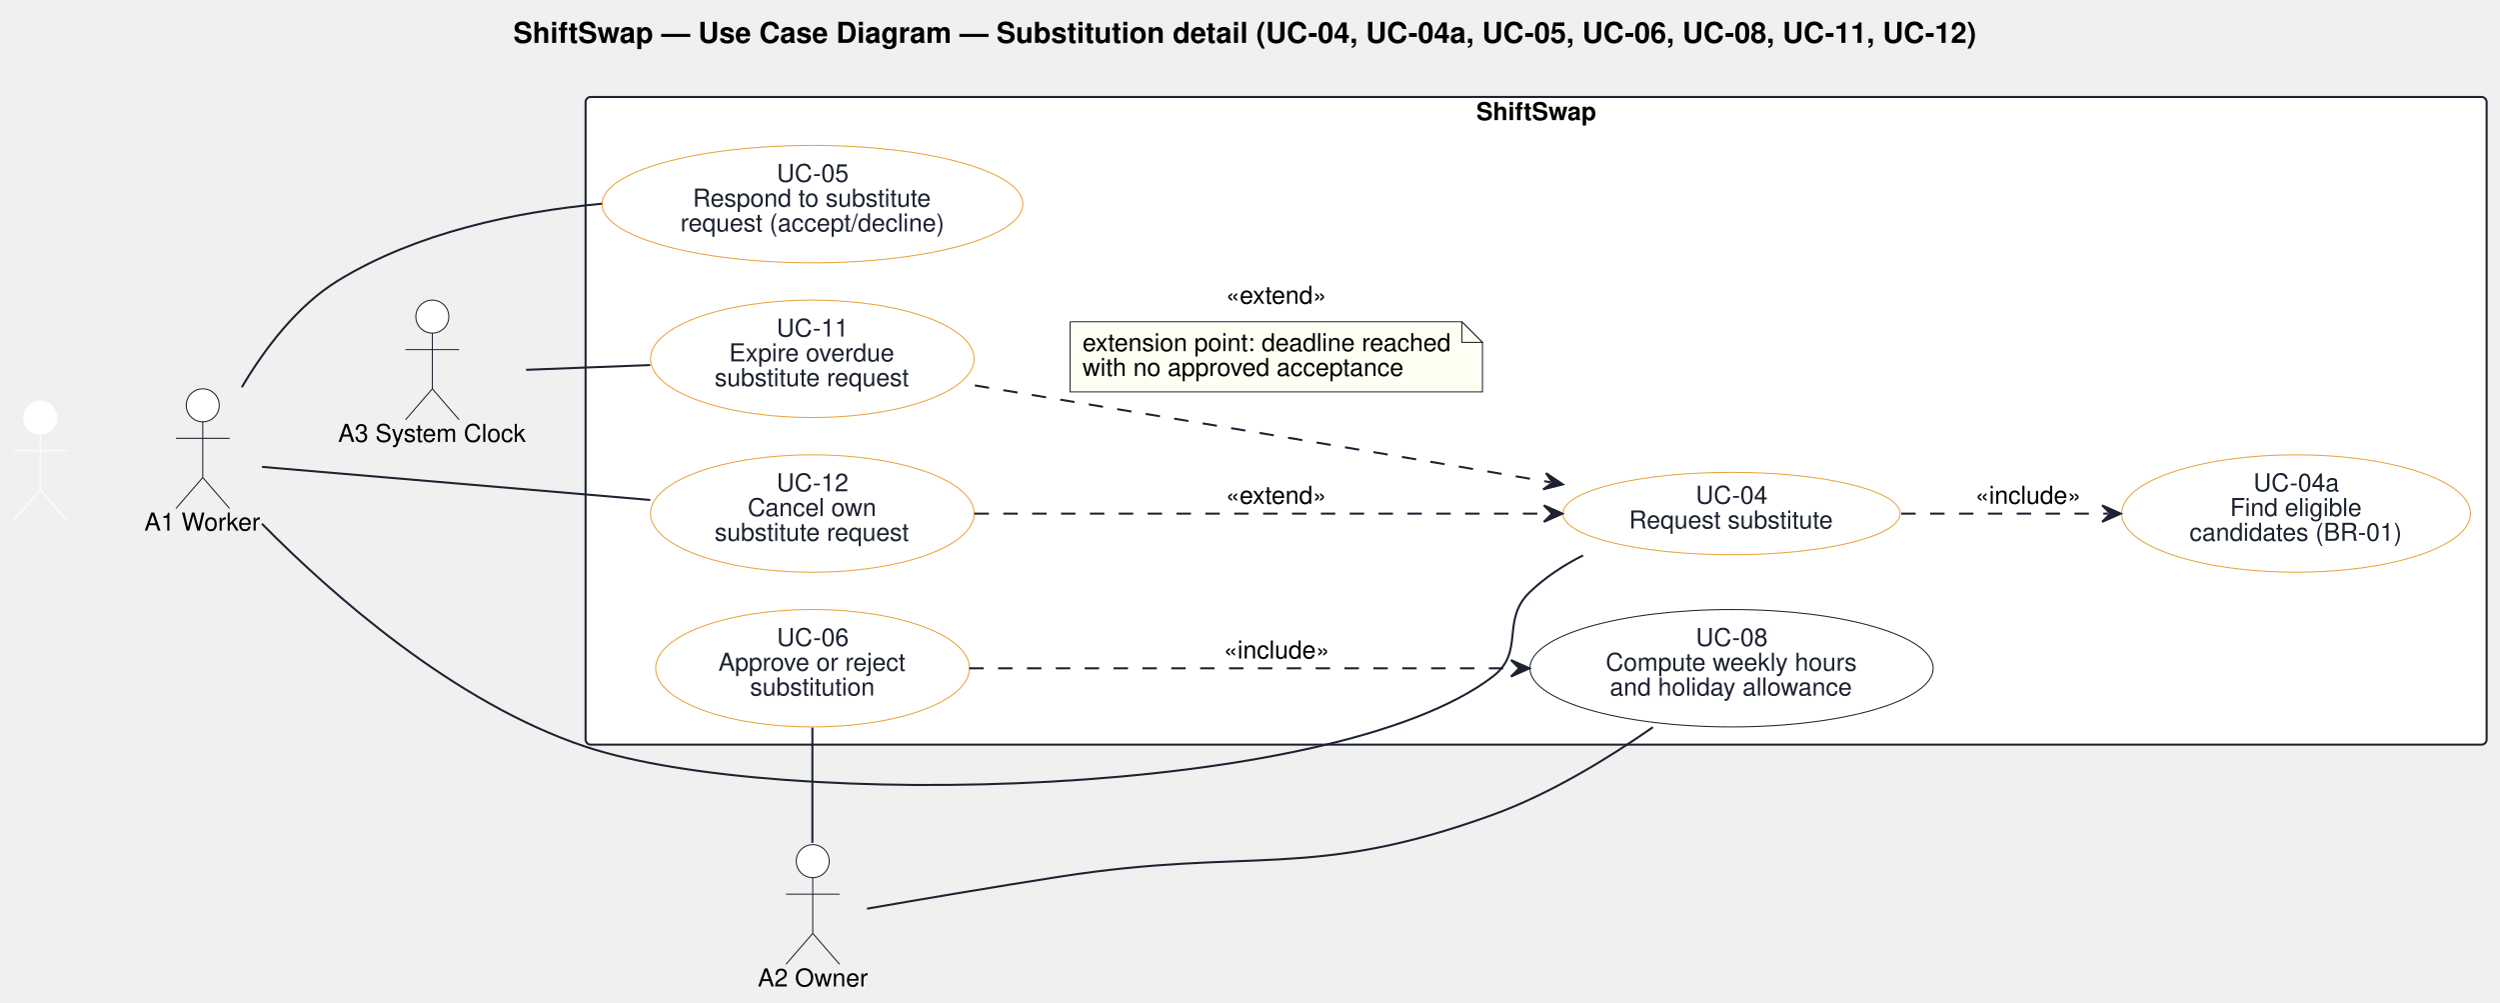
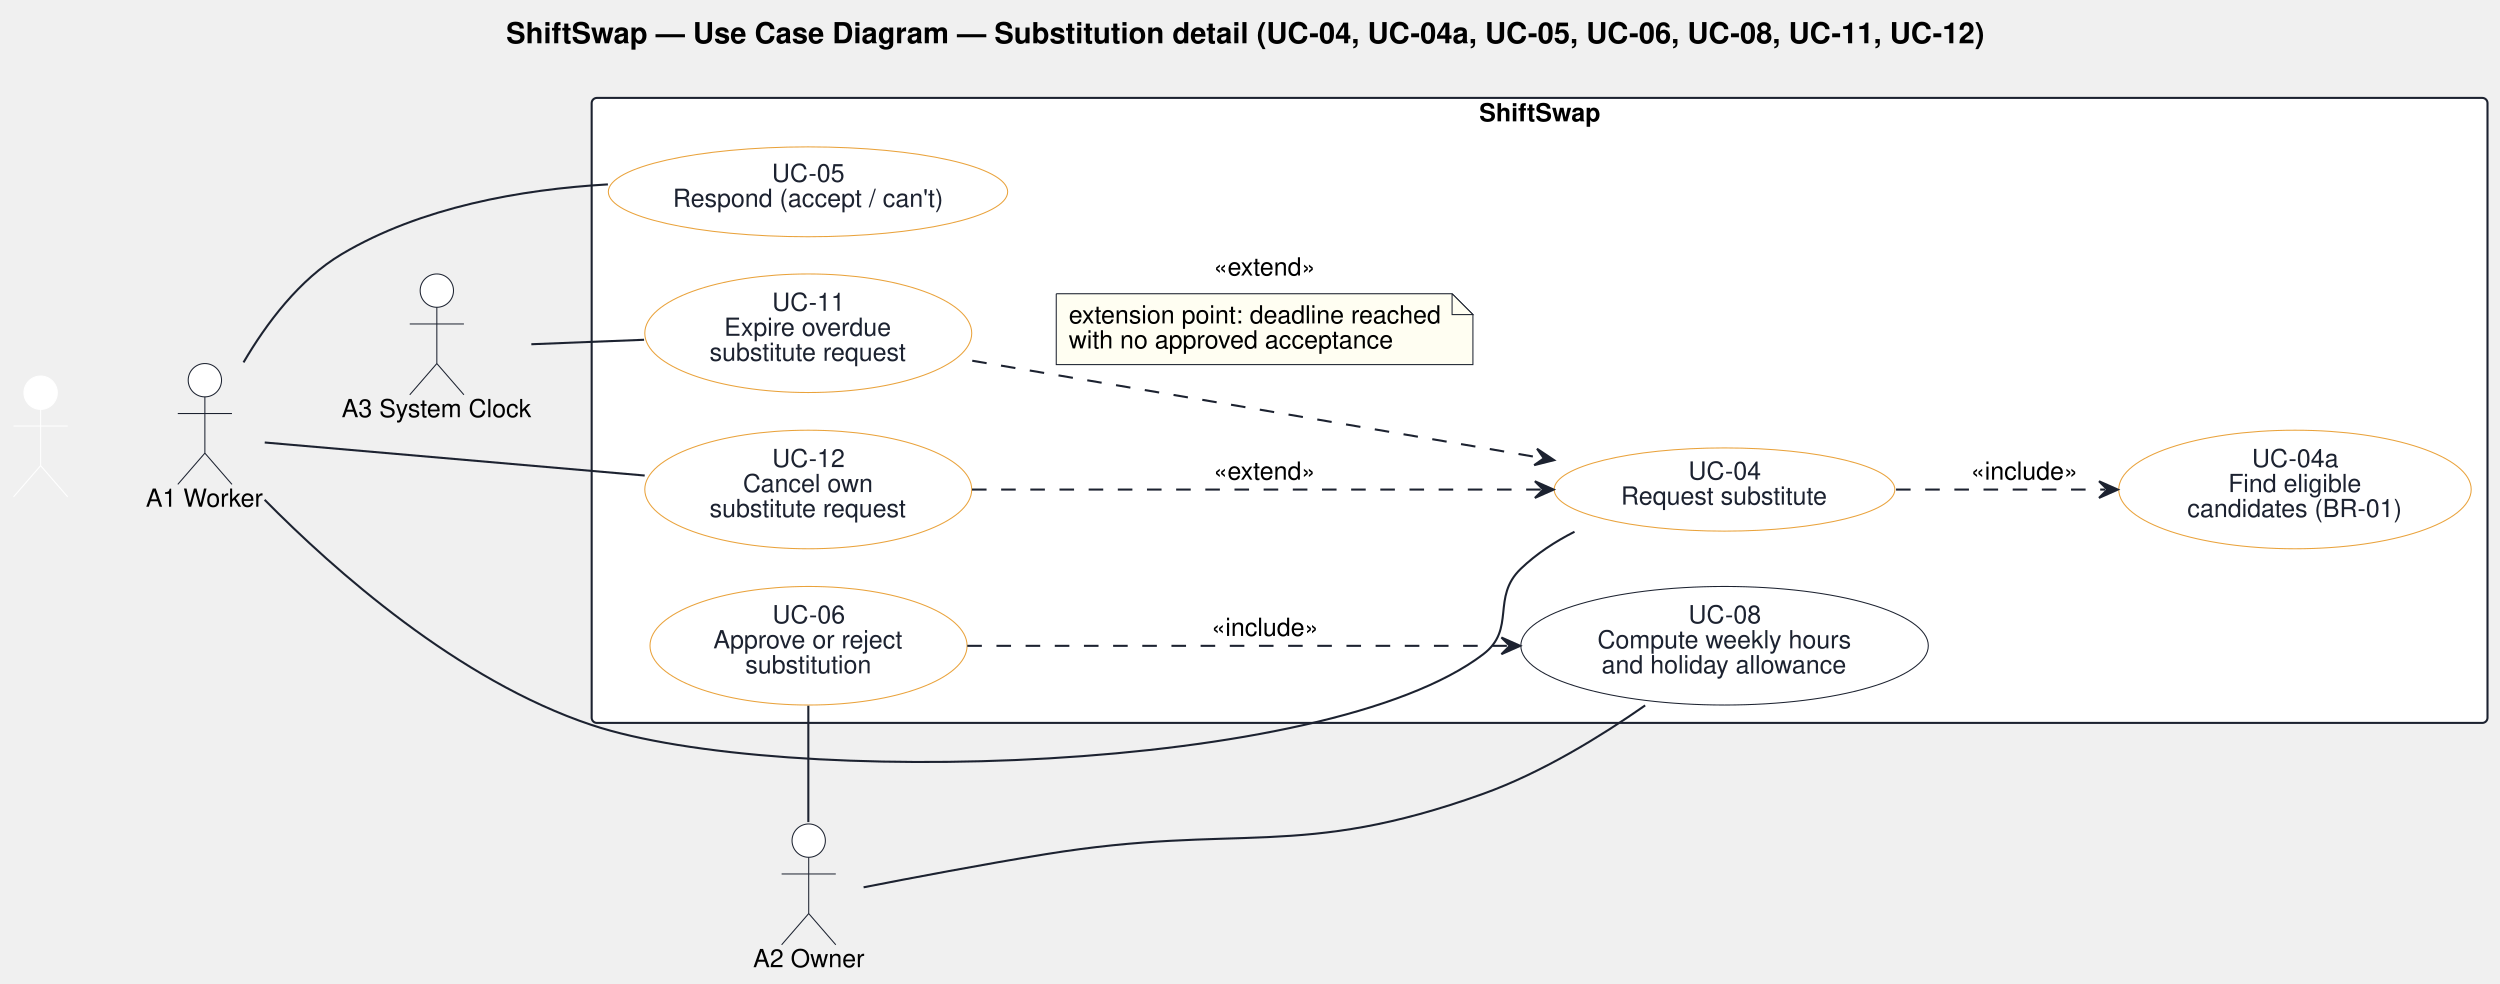
- <svg xmlns="http://www.w3.org/2000/svg" contentStyleType="text/css" data-diagram-type="DESCRIPTION" height="486px" preserveAspectRatio="none" style="width:1212px;height:486px;background:#FFFFFF;" version="1.1" viewBox="0 0 1212 486" width="1212px" zoomAndPan="magnify">
+ <svg xmlns="http://www.w3.org/2000/svg" contentStyleType="text/css" data-diagram-type="DESCRIPTION" height="472px" preserveAspectRatio="none" style="width:1200px;height:472px;background:#FFFFFF;" version="1.1" viewBox="0 0 1200 472" width="1200px" zoomAndPan="magnify">
  <defs />
  <g>
-     <text fill="#000000" font-family="Helvetica" font-size="14" font-weight="bold" lengthAdjust="spacing" textLength="707.144" x="248.928" y="20.78">ShiftSwap — Use Case Diagram — Substitution detail (UC-04, UC-04a, UC-05, UC-06, UC-08, UC-11, UC-12)</text>
+     <text fill="#000000" font-family="Helvetica" font-size="14" font-weight="bold" lengthAdjust="spacing" textLength="707.144" x="242.928" y="20.78">ShiftSwap — Use Case Diagram — Substitution detail (UC-04, UC-04a, UC-05, UC-06, UC-08, UC-11, UC-12)</text>
    <g class="cluster" data-entity="Boundary" data-source-line="44" data-uid="ent0007" id="cluster_Boundary">
-       <rect fill="#FFFFFF" height="314" rx="2.5" ry="2.5" style="stroke:#1C2230;stroke-width:1;" width="922" x="284" y="47" />
-       <text fill="#000000" font-family="Helvetica" font-size="12" font-weight="bold" lengthAdjust="spacing" textLength="58.002" x="715.999" y="58.24">ShiftSwap</text>
+       <rect fill="#FFFFFF" height="300" rx="2.5" ry="2.5" style="stroke:#1C2230;stroke-width:1;" width="910" x="284" y="47" />
+       <text fill="#000000" font-family="Helvetica" font-size="12" font-weight="bold" lengthAdjust="spacing" textLength="58.002" x="709.999" y="58.24">ShiftSwap</text>
    </g>
    <g class="entity" data-entity="Spacer" data-source-line="36" data-uid="ent0002" id="entity_Spacer">
-       <ellipse cx="19.5" cy="202.5" fill="#FFFFFF" rx="8" ry="8" style="stroke:#FFFFFF;stroke-width:0.5;" />
-       <path d="M19.5,210.5 L19.5,237.5 M6.5,218.5 L32.5,218.5 M19.5,237.5 L6.5,252.5 M19.5,237.5 L32.5,252.5" fill="none" style="stroke:#FFFFFF;stroke-width:0.5;" />
+       <ellipse cx="19.5" cy="188.5" fill="#FFFFFF" rx="8" ry="8" style="stroke:#FFFFFF;stroke-width:0.5;" />
+       <path d="M19.5,196.5 L19.5,223.5 M6.5,204.5 L32.5,204.5 M19.5,223.5 L6.5,238.5 M19.5,223.5 L32.5,238.5" fill="none" style="stroke:#FFFFFF;stroke-width:0.5;" />
    </g>
    <g class="entity" data-entity="A1" data-source-line="38" data-uid="ent0003" id="entity_A1">
-       <ellipse cx="98.339" cy="196.5" fill="#FFFFFF" rx="8" ry="8" style="stroke:#1C2230;stroke-width:0.5;" />
-       <path d="M98.339,204.5 L98.339,231.5 M85.339,212.5 L111.339,212.5 M98.339,231.5 L85.339,246.5 M98.339,231.5 L111.339,246.5" fill="none" style="stroke:#1C2230;stroke-width:0.5;" />
-       <text fill="#000000" font-family="Helvetica" font-size="12" lengthAdjust="spacing" textLength="56.678" x="70" y="257.24">A1 Worker</text>
+       <ellipse cx="98.339" cy="182.5" fill="#FFFFFF" rx="8" ry="8" style="stroke:#1C2230;stroke-width:0.5;" />
+       <path d="M98.339,190.5 L98.339,217.5 M85.339,198.5 L111.339,198.5 M98.339,217.5 L85.339,232.5 M98.339,217.5 L111.339,232.5" fill="none" style="stroke:#1C2230;stroke-width:0.5;" />
+       <text fill="#000000" font-family="Helvetica" font-size="12" lengthAdjust="spacing" textLength="56.678" x="70" y="243.24">A1 Worker</text>
    </g>
    <g class="entity" data-entity="A3" data-source-line="39" data-uid="ent0004" id="entity_A3">
-       <ellipse cx="209.68" cy="153.5" fill="#FFFFFF" rx="8" ry="8" style="stroke:#1C2230;stroke-width:0.5;" />
-       <path d="M209.68,161.5 L209.68,188.5 M196.68,169.5 L222.68,169.5 M209.68,188.5 L196.68,203.5 M209.68,188.5 L222.68,203.5" fill="none" style="stroke:#1C2230;stroke-width:0.5;" />
-       <text fill="#000000" font-family="Helvetica" font-size="12" lengthAdjust="spacing" textLength="91.359" x="164" y="214.24">A3 System Clock</text>
+       <ellipse cx="209.68" cy="139.5" fill="#FFFFFF" rx="8" ry="8" style="stroke:#1C2230;stroke-width:0.5;" />
+       <path d="M209.68,147.5 L209.68,174.5 M196.68,155.5 L222.68,155.5 M209.68,174.5 L196.68,189.5 M209.68,174.5 L222.68,189.5" fill="none" style="stroke:#1C2230;stroke-width:0.5;" />
+       <text fill="#000000" font-family="Helvetica" font-size="12" lengthAdjust="spacing" textLength="91.359" x="164" y="200.24">A3 System Clock</text>
    </g>
    <g class="entity" data-entity="A2" data-source-line="54" data-uid="ent0015" id="entity_A2">
-       <ellipse cx="394.178" cy="417.5" fill="#FFFFFF" rx="8" ry="8" style="stroke:#1C2230;stroke-width:0.5;" />
-       <path d="M394.178,425.5 L394.178,452.5 M381.178,433.5 L407.178,433.5 M394.178,452.5 L381.178,467.5 M394.178,452.5 L407.178,467.5" fill="none" style="stroke:#1C2230;stroke-width:0.5;" />
-       <text fill="#000000" font-family="Helvetica" font-size="12" lengthAdjust="spacing" textLength="53.355" x="367.5" y="478.24">A2 Owner</text>
+       <ellipse cx="388.178" cy="403.5" fill="#FFFFFF" rx="8" ry="8" style="stroke:#1C2230;stroke-width:0.5;" />
+       <path d="M388.178,411.5 L388.178,438.5 M375.178,419.5 L401.178,419.5 M388.178,438.5 L375.178,453.5 M388.178,438.5 L401.178,453.5" fill="none" style="stroke:#1C2230;stroke-width:0.5;" />
+       <text fill="#000000" font-family="Helvetica" font-size="12" lengthAdjust="spacing" textLength="53.355" x="361.5" y="464.24">A2 Owner</text>
    </g>
    <g class="entity" data-entity="UC11" data-source-line="45" data-uid="ent0008" id="entity_UC11">
-       <ellipse cx="393.964" cy="173.956" fill="#FFFFFF" rx="78.464" ry="28.456" style="stroke:#E9A23B;stroke-width:0.5;" />
-       <text fill="#1C2230" font-family="Helvetica" font-size="12" lengthAdjust="spacing" textLength="34.676" x="376.626" y="163.196">UC-11</text>
-       <text fill="#1C2230" font-family="Helvetica" font-size="12" lengthAdjust="spacing" textLength="80.713" x="353.608" y="175.196">Expire overdue</text>
-       <text fill="#1C2230" font-family="Helvetica" font-size="12" lengthAdjust="spacing" textLength="94.723" x="346.603" y="187.196">substitute request</text>
+       <ellipse cx="387.964" cy="159.956" fill="#FFFFFF" rx="78.464" ry="28.456" style="stroke:#E9A23B;stroke-width:0.5;" />
+       <text fill="#1C2230" font-family="Helvetica" font-size="12" lengthAdjust="spacing" textLength="34.676" x="370.626" y="149.196">UC-11</text>
+       <text fill="#1C2230" font-family="Helvetica" font-size="12" lengthAdjust="spacing" textLength="80.713" x="347.608" y="161.196">Expire overdue</text>
+       <text fill="#1C2230" font-family="Helvetica" font-size="12" lengthAdjust="spacing" textLength="94.723" x="340.603" y="173.196">substitute request</text>
    </g>
    <g class="entity" data-entity="UC12" data-source-line="46" data-uid="ent0009" id="entity_UC12">
-       <ellipse cx="393.964" cy="248.956" fill="#FFFFFF" rx="78.464" ry="28.456" style="stroke:#E9A23B;stroke-width:0.5;" />
-       <text fill="#1C2230" font-family="Helvetica" font-size="12" lengthAdjust="spacing" textLength="34.676" x="376.626" y="238.196">UC-12</text>
-       <text fill="#1C2230" font-family="Helvetica" font-size="12" lengthAdjust="spacing" textLength="62.701" x="362.614" y="250.196">Cancel own</text>
-       <text fill="#1C2230" font-family="Helvetica" font-size="12" lengthAdjust="spacing" textLength="94.723" x="346.603" y="262.196">substitute request</text>
+       <ellipse cx="387.964" cy="234.956" fill="#FFFFFF" rx="78.464" ry="28.456" style="stroke:#E9A23B;stroke-width:0.5;" />
+       <text fill="#1C2230" font-family="Helvetica" font-size="12" lengthAdjust="spacing" textLength="34.676" x="370.626" y="224.196">UC-12</text>
+       <text fill="#1C2230" font-family="Helvetica" font-size="12" lengthAdjust="spacing" textLength="62.701" x="356.614" y="236.196">Cancel own</text>
+       <text fill="#1C2230" font-family="Helvetica" font-size="12" lengthAdjust="spacing" textLength="94.723" x="340.603" y="248.196">substitute request</text>
    </g>
    <g class="entity" data-entity="UC04" data-source-line="47" data-uid="ent0010" id="entity_UC04">
-       <ellipse cx="839.766" cy="248.971" fill="#FFFFFF" rx="81.766" ry="19.971" style="stroke:#E9A23B;stroke-width:0.5;" />
-       <text fill="#1C2230" font-family="Helvetica" font-size="12" lengthAdjust="spacing" textLength="34.676" x="822.429" y="244.211">UC-04</text>
-       <text fill="#1C2230" font-family="Helvetica" font-size="12" lengthAdjust="spacing" textLength="99.393" x="790.07" y="256.211">Request substitute</text>
+       <ellipse cx="827.766" cy="234.971" fill="#FFFFFF" rx="81.766" ry="19.971" style="stroke:#E9A23B;stroke-width:0.5;" />
+       <text fill="#1C2230" font-family="Helvetica" font-size="12" lengthAdjust="spacing" textLength="34.676" x="810.429" y="230.211">UC-04</text>
+       <text fill="#1C2230" font-family="Helvetica" font-size="12" lengthAdjust="spacing" textLength="99.393" x="778.07" y="242.211">Request substitute</text>
    </g>
    <g class="entity" data-entity="UC05" data-source-line="48" data-uid="ent0011" id="entity_UC05">
-       <ellipse cx="394.043" cy="98.956" fill="#FFFFFF" rx="102.043" ry="28.456" style="stroke:#E9A23B;stroke-width:0.5;" />
-       <text fill="#1C2230" font-family="Helvetica" font-size="12" lengthAdjust="spacing" textLength="34.676" x="376.705" y="88.196">UC-05</text>
-       <text fill="#1C2230" font-family="Helvetica" font-size="12" lengthAdjust="spacing" textLength="116.074" x="336.006" y="100.196">Respond to substitute</text>
-       <text fill="#1C2230" font-family="Helvetica" font-size="12" lengthAdjust="spacing" textLength="128.068" x="330.009" y="112.196">request (accept/decline)</text>
+       <ellipse cx="387.839" cy="92.068" fill="#FFFFFF" rx="95.839" ry="21.568" style="stroke:#E9A23B;stroke-width:0.5;" />
+       <text fill="#1C2230" font-family="Helvetica" font-size="12" lengthAdjust="spacing" textLength="34.676" x="370.501" y="87.308">UC-05</text>
+       <text fill="#1C2230" font-family="Helvetica" font-size="12" lengthAdjust="spacing" textLength="129.691" x="322.993" y="99.308">Respond (accept / can't)</text>
    </g>
    <g class="entity" data-entity="UC04a" data-source-line="49" data-uid="ent0012" id="entity_UC04a">
-       <ellipse cx="1113.588" cy="248.956" fill="#FFFFFF" rx="84.588" ry="28.456" style="stroke:#E9A23B;stroke-width:0.5;" />
-       <text fill="#1C2230" font-family="Helvetica" font-size="12" lengthAdjust="spacing" textLength="41.35" x="1092.913" y="238.196">UC-04a</text>
-       <text fill="#1C2230" font-family="Helvetica" font-size="12" lengthAdjust="spacing" textLength="64.037" x="1081.569" y="250.196">Find eligible</text>
-       <text fill="#1C2230" font-family="Helvetica" font-size="12" lengthAdjust="spacing" textLength="103.383" x="1061.897" y="262.196">candidates (BR-01)</text>
+       <ellipse cx="1101.588" cy="234.956" fill="#FFFFFF" rx="84.588" ry="28.456" style="stroke:#E9A23B;stroke-width:0.5;" />
+       <text fill="#1C2230" font-family="Helvetica" font-size="12" lengthAdjust="spacing" textLength="41.35" x="1080.913" y="224.196">UC-04a</text>
+       <text fill="#1C2230" font-family="Helvetica" font-size="12" lengthAdjust="spacing" textLength="64.037" x="1069.569" y="236.196">Find eligible</text>
+       <text fill="#1C2230" font-family="Helvetica" font-size="12" lengthAdjust="spacing" textLength="103.383" x="1049.897" y="248.196">candidates (BR-01)</text>
    </g>
    <g class="entity" data-entity="UC06" data-source-line="50" data-uid="ent0013" id="entity_UC06">
-       <ellipse cx="394.099" cy="323.956" fill="#FFFFFF" rx="76.099" ry="28.456" style="stroke:#E9A23B;stroke-width:0.5;" />
-       <text fill="#1C2230" font-family="Helvetica" font-size="12" lengthAdjust="spacing" textLength="34.676" x="376.761" y="313.196">UC-06</text>
-       <text fill="#1C2230" font-family="Helvetica" font-size="12" lengthAdjust="spacing" textLength="91.377" x="348.41" y="325.196">Approve or reject</text>
-       <text fill="#1C2230" font-family="Helvetica" font-size="12" lengthAdjust="spacing" textLength="60.703" x="363.747" y="337.196">substitution</text>
+       <ellipse cx="388.099" cy="309.956" fill="#FFFFFF" rx="76.099" ry="28.456" style="stroke:#E9A23B;stroke-width:0.5;" />
+       <text fill="#1C2230" font-family="Helvetica" font-size="12" lengthAdjust="spacing" textLength="34.676" x="370.761" y="299.196">UC-06</text>
+       <text fill="#1C2230" font-family="Helvetica" font-size="12" lengthAdjust="spacing" textLength="91.377" x="342.41" y="311.196">Approve or reject</text>
+       <text fill="#1C2230" font-family="Helvetica" font-size="12" lengthAdjust="spacing" textLength="60.703" x="357.747" y="323.196">substitution</text>
    </g>
    <g class="entity" data-entity="UC08" data-source-line="51" data-uid="ent0014" id="entity_UC08">
-       <ellipse cx="839.792" cy="323.956" fill="#FFFFFF" rx="97.792" ry="28.456" style="stroke:#1C2230;stroke-width:0.5;" />
-       <text fill="#1C2230" font-family="Helvetica" font-size="12" lengthAdjust="spacing" textLength="34.676" x="822.455" y="313.196">UC-08</text>
-       <text fill="#1C2230" font-family="Helvetica" font-size="12" lengthAdjust="spacing" textLength="122.057" x="778.764" y="325.196">Compute weekly hours</text>
-       <text fill="#1C2230" font-family="Helvetica" font-size="12" lengthAdjust="spacing" textLength="118.084" x="780.75" y="337.196">and holiday allowance</text>
+       <ellipse cx="827.792" cy="309.956" fill="#FFFFFF" rx="97.792" ry="28.456" style="stroke:#1C2230;stroke-width:0.5;" />
+       <text fill="#1C2230" font-family="Helvetica" font-size="12" lengthAdjust="spacing" textLength="34.676" x="810.455" y="299.196">UC-08</text>
+       <text fill="#1C2230" font-family="Helvetica" font-size="12" lengthAdjust="spacing" textLength="122.057" x="766.764" y="311.196">Compute weekly hours</text>
+       <text fill="#1C2230" font-family="Helvetica" font-size="12" lengthAdjust="spacing" textLength="118.084" x="768.75" y="323.196">and holiday allowance</text>
    </g>
    <g class="link" data-entity-1="A1" data-entity-2="UC04" data-uid="lnk17" id="link_A1_UC04">
-       <path d="M127.014,253.889 C160.35,287.673 220.045,340.728 284,362 C377.057,392.952 646.081,387.551 724,328 C739.812,315.916 727.647,300.786 742,287 C749.435,279.859 758.368,274.014 767.764,269.241" fill="none" style="stroke:#1C2230;stroke-width:1;" />
+       <path d="M127.014,239.889 C160.35,273.673 220.045,326.728 284,348 C374.534,378.113 636.194,371.936 712,314 C727.812,301.916 715.647,286.786 730,273 C737.435,265.859 746.368,260.014 755.764,255.242" fill="none" style="stroke:#1C2230;stroke-width:1;" />
    </g>
    <g class="link" data-entity-1="A1" data-entity-2="UC05" data-uid="lnk18" id="link_A1_UC05">
-       <path d="M117.282,187.718 C128.207,169.292 143.966,148.262 164,136 C201.956,112.769 249.811,102.699 291.948,98.757" fill="none" style="stroke:#1C2230;stroke-width:1;" />
+       <path d="M116.892,173.953 C127.788,155.357 143.643,134.092 164,122 C202.036,99.406 250.06,90.931 291.792,88.505" fill="none" style="stroke:#1C2230;stroke-width:1;" />
    </g>
    <g class="link" data-entity-1="A1" data-entity-2="UC12" data-uid="lnk19" id="link_A1_UC12">
-       <path d="M127.112,226.352 C169.779,229.986 253.29,237.1 315.39,242.389" fill="none" style="stroke:#1C2230;stroke-width:1;" />
+       <path d="M127.067,212.397 C168.668,216.015 249.045,223.004 309.459,228.257" fill="none" style="stroke:#1C2230;stroke-width:1;" />
    </g>
    <g class="link" data-entity-1="A3" data-entity-2="UC11" data-uid="lnk20" id="link_A3_UC11">
-       <path d="M255.144,179.288 C273.295,178.591 294.808,177.766 315.376,176.977" fill="none" style="stroke:#1C2230;stroke-width:1;" />
+       <path d="M255.038,165.234 C271.48,164.582 290.63,163.822 309.159,163.087" fill="none" style="stroke:#1C2230;stroke-width:1;" />
    </g>
    <g class="link" data-entity-1="A2" data-entity-2="UC06" data-uid="lnk21" id="link_A2_UC06">
-       <path d="M394,408.606 C394,389.988 394,371.37 394,352.753" fill="none" style="stroke:#1C2230;stroke-width:1;" />
+       <path d="M388,394.606 C388,375.988 388,357.37 388,338.753" fill="none" style="stroke:#1C2230;stroke-width:1;" />
    </g>
    <g class="link" data-entity-1="A2" data-entity-2="UC08" data-uid="lnk22" id="link_A2_UC08">
-       <path d="M420.505,440.527 C444.582,436.348 481.707,430.02 514,425 C607.162,410.519 635.355,427.108 724,395 C751.797,384.932 780.09,367.575 801.657,352.543" fill="none" style="stroke:#1C2230;stroke-width:1;" />
+       <path d="M414.522,425.906 C437.386,421.427 471.863,414.879 502,410 C595.008,394.944 623.338,412.88 712,381 C739.821,370.997 768.114,353.641 789.675,338.593" fill="none" style="stroke:#1C2230;stroke-width:1;" />
    </g>
    <g class="link" data-entity-1="UC04" data-entity-2="UC04a" data-uid="lnk23" id="link_UC04_UC04a">
-       <polygon fill="#1C2230" points="1028.533,249,1019.533,245,1023.533,249,1019.533,253,1028.533,249" style="stroke:#1C2230;stroke-width:1;" />
-       <path d="M922.091,249 C955.686,249 988.642,249 1022.533,249" fill="none" style="stroke:#1C2230;stroke-width:1;stroke-dasharray:7.0,7.0;" />
-       <text fill="#000000" font-family="Helvetica" font-size="12" lengthAdjust="spacing" textLength="51.375" x="958" y="244.24">«include»</text>
+       <polygon fill="#1C2230" points="1016.533,235,1007.533,231,1011.533,235,1007.533,239,1016.533,235" style="stroke:#1C2230;stroke-width:1;" />
+       <path d="M910.091,235 C943.686,235 976.642,235 1010.533,235" fill="none" style="stroke:#1C2230;stroke-width:1;stroke-dasharray:7.0,7.0;" />
+       <text fill="#000000" font-family="Helvetica" font-size="12" lengthAdjust="spacing" textLength="51.375" x="946" y="230.24">«include»</text>
    </g>
    <g class="link" data-entity-1="UC06" data-entity-2="UC08" data-uid="lnk24" id="link_UC06_UC08">
-       <polygon fill="#1C2230" points="741.812,324,732.812,320,736.812,324,732.812,328,741.812,324" style="stroke:#1C2230;stroke-width:1;" />
-       <path d="M470.067,324 C544.869,324 654.065,324 735.812,324" fill="none" style="stroke:#1C2230;stroke-width:1;stroke-dasharray:7.0,7.0;" />
-       <text fill="#000000" font-family="Helvetica" font-size="12" lengthAdjust="spacing" textLength="51.375" x="593.5" y="319.24">«include»</text>
+       <polygon fill="#1C2230" points="729.683,310,720.683,306,724.683,310,720.683,314,729.683,310" style="stroke:#1C2230;stroke-width:1;" />
+       <path d="M464.295,310 C537.672,310 643.585,310 723.683,310" fill="none" style="stroke:#1C2230;stroke-width:1;stroke-dasharray:7.0,7.0;" />
+       <text fill="#000000" font-family="Helvetica" font-size="12" lengthAdjust="spacing" textLength="51.375" x="581.5" y="305.24">«include»</text>
    </g>
    <g class="link" data-entity-1="UC11" data-entity-2="UC04" data-uid="lnk25" id="link_UC11_UC04">
-       <polygon fill="#1C2230" points="757.963,234.838,749.777,229.362,753.037,233.986,748.413,237.245,757.963,234.838" style="stroke:#1C2230;stroke-width:1;" />
-       <path d="M472.799,186.858 C539.48,197.915 638.085,214.348 724,229 C734.987,230.874 740.649,231.843 752.051,233.815" fill="none" style="stroke:#1C2230;stroke-width:1;stroke-dasharray:7.0,7.0;" />
-       <text fill="#000000" font-family="Helvetica" font-size="12" lengthAdjust="spacing" textLength="49.377" x="594.545" y="147.24">«extend»</text>
-       <path d="M519,156 L519,190 L719,190 L719,166 L709,156 L519,156" fill="#FFFEF2" style="stroke:#1C2230;stroke-width:0.5;" />
-       <path d="M709,156 L709,166 L719,166 L709,156" fill="#FFFEF2" style="stroke:#1C2230;stroke-width:0.5;" />
-       <text fill="#000000" font-family="Helvetica" font-size="12" lengthAdjust="spacing" textLength="179.467" x="525" y="170.24">extension point: deadline reached</text>
-       <text fill="#000000" font-family="Helvetica" font-size="12" lengthAdjust="spacing" textLength="156.106" x="525" y="182.24">with no approved acceptance</text>
+       <polygon fill="#1C2230" points="745.958,220.869,737.774,215.39,741.032,220.014,736.407,223.272,745.958,220.869" style="stroke:#1C2230;stroke-width:1;" />
+       <path d="M466.678,173.148 C532.113,184.242 628.191,200.577 712,215 C722.984,216.89 728.645,217.866 740.046,219.844" fill="none" style="stroke:#1C2230;stroke-width:1;stroke-dasharray:7.0,7.0;" />
+       <text fill="#000000" font-family="Helvetica" font-size="12" lengthAdjust="spacing" textLength="49.377" x="582.545" y="132.24">«extend»</text>
+       <path d="M507,141 L507,175 L707,175 L707,151 L697,141 L507,141" fill="#FFFEF2" style="stroke:#1C2230;stroke-width:0.5;" />
+       <path d="M697,141 L697,151 L707,151 L697,141" fill="#FFFEF2" style="stroke:#1C2230;stroke-width:0.5;" />
+       <text fill="#000000" font-family="Helvetica" font-size="12" lengthAdjust="spacing" textLength="179.467" x="513" y="155.24">extension point: deadline reached</text>
+       <text fill="#000000" font-family="Helvetica" font-size="12" lengthAdjust="spacing" textLength="156.106" x="513" y="167.24">with no approved acceptance</text>
    </g>
    <g class="link" data-entity-1="UC12" data-entity-2="UC04" data-uid="lnk26" id="link_UC12_UC04">
-       <polygon fill="#1C2230" points="757.765,249,748.765,245,752.765,249,748.765,253,757.765,249" style="stroke:#1C2230;stroke-width:1;" />
-       <path d="M472.593,249 C552.511,249 670.536,249 751.765,249" fill="none" style="stroke:#1C2230;stroke-width:1;stroke-dasharray:7.0,7.0;" />
-       <text fill="#000000" font-family="Helvetica" font-size="12" lengthAdjust="spacing" textLength="49.377" x="594.5" y="244.24">«extend»</text>
+       <polygon fill="#1C2230" points="745.747,235,736.747,231,740.747,235,736.747,239,745.747,235" style="stroke:#1C2230;stroke-width:1;" />
+       <path d="M466.549,235 C545.053,235 659.942,235 739.747,235" fill="none" style="stroke:#1C2230;stroke-width:1;stroke-dasharray:7.0,7.0;" />
+       <text fill="#000000" font-family="Helvetica" font-size="12" lengthAdjust="spacing" textLength="49.377" x="582.5" y="230.24">«extend»</text>
    </g>
  </g>
</svg>
